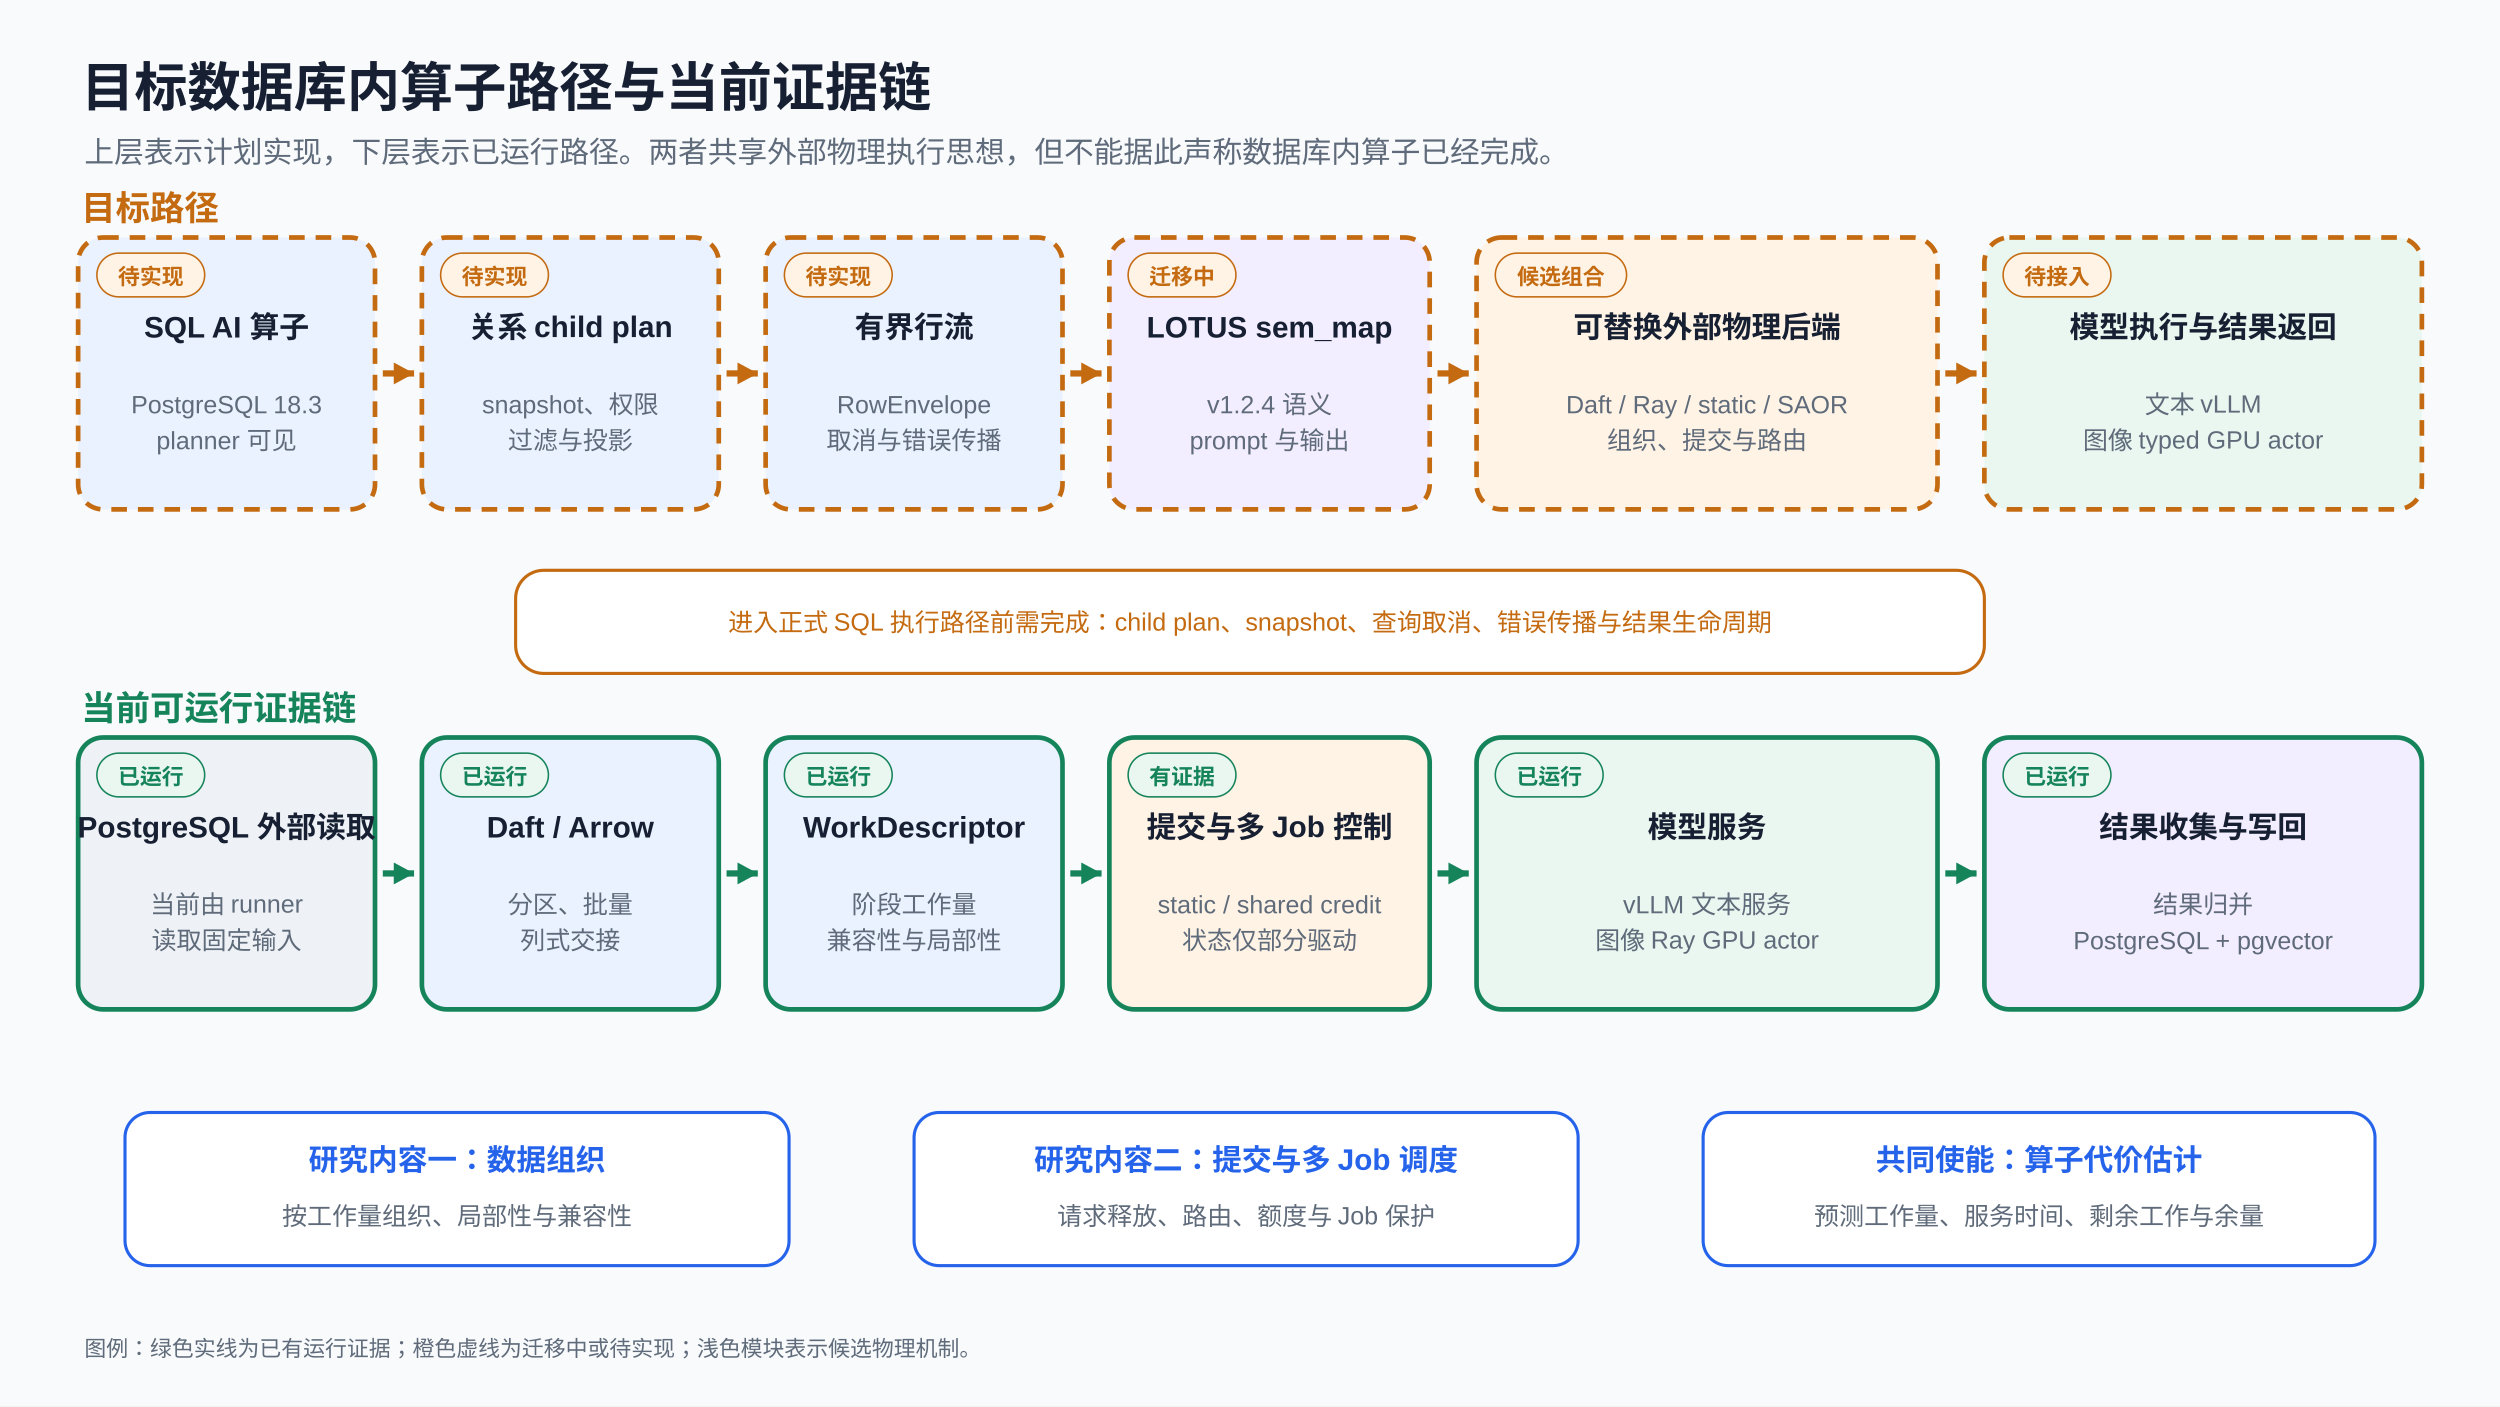
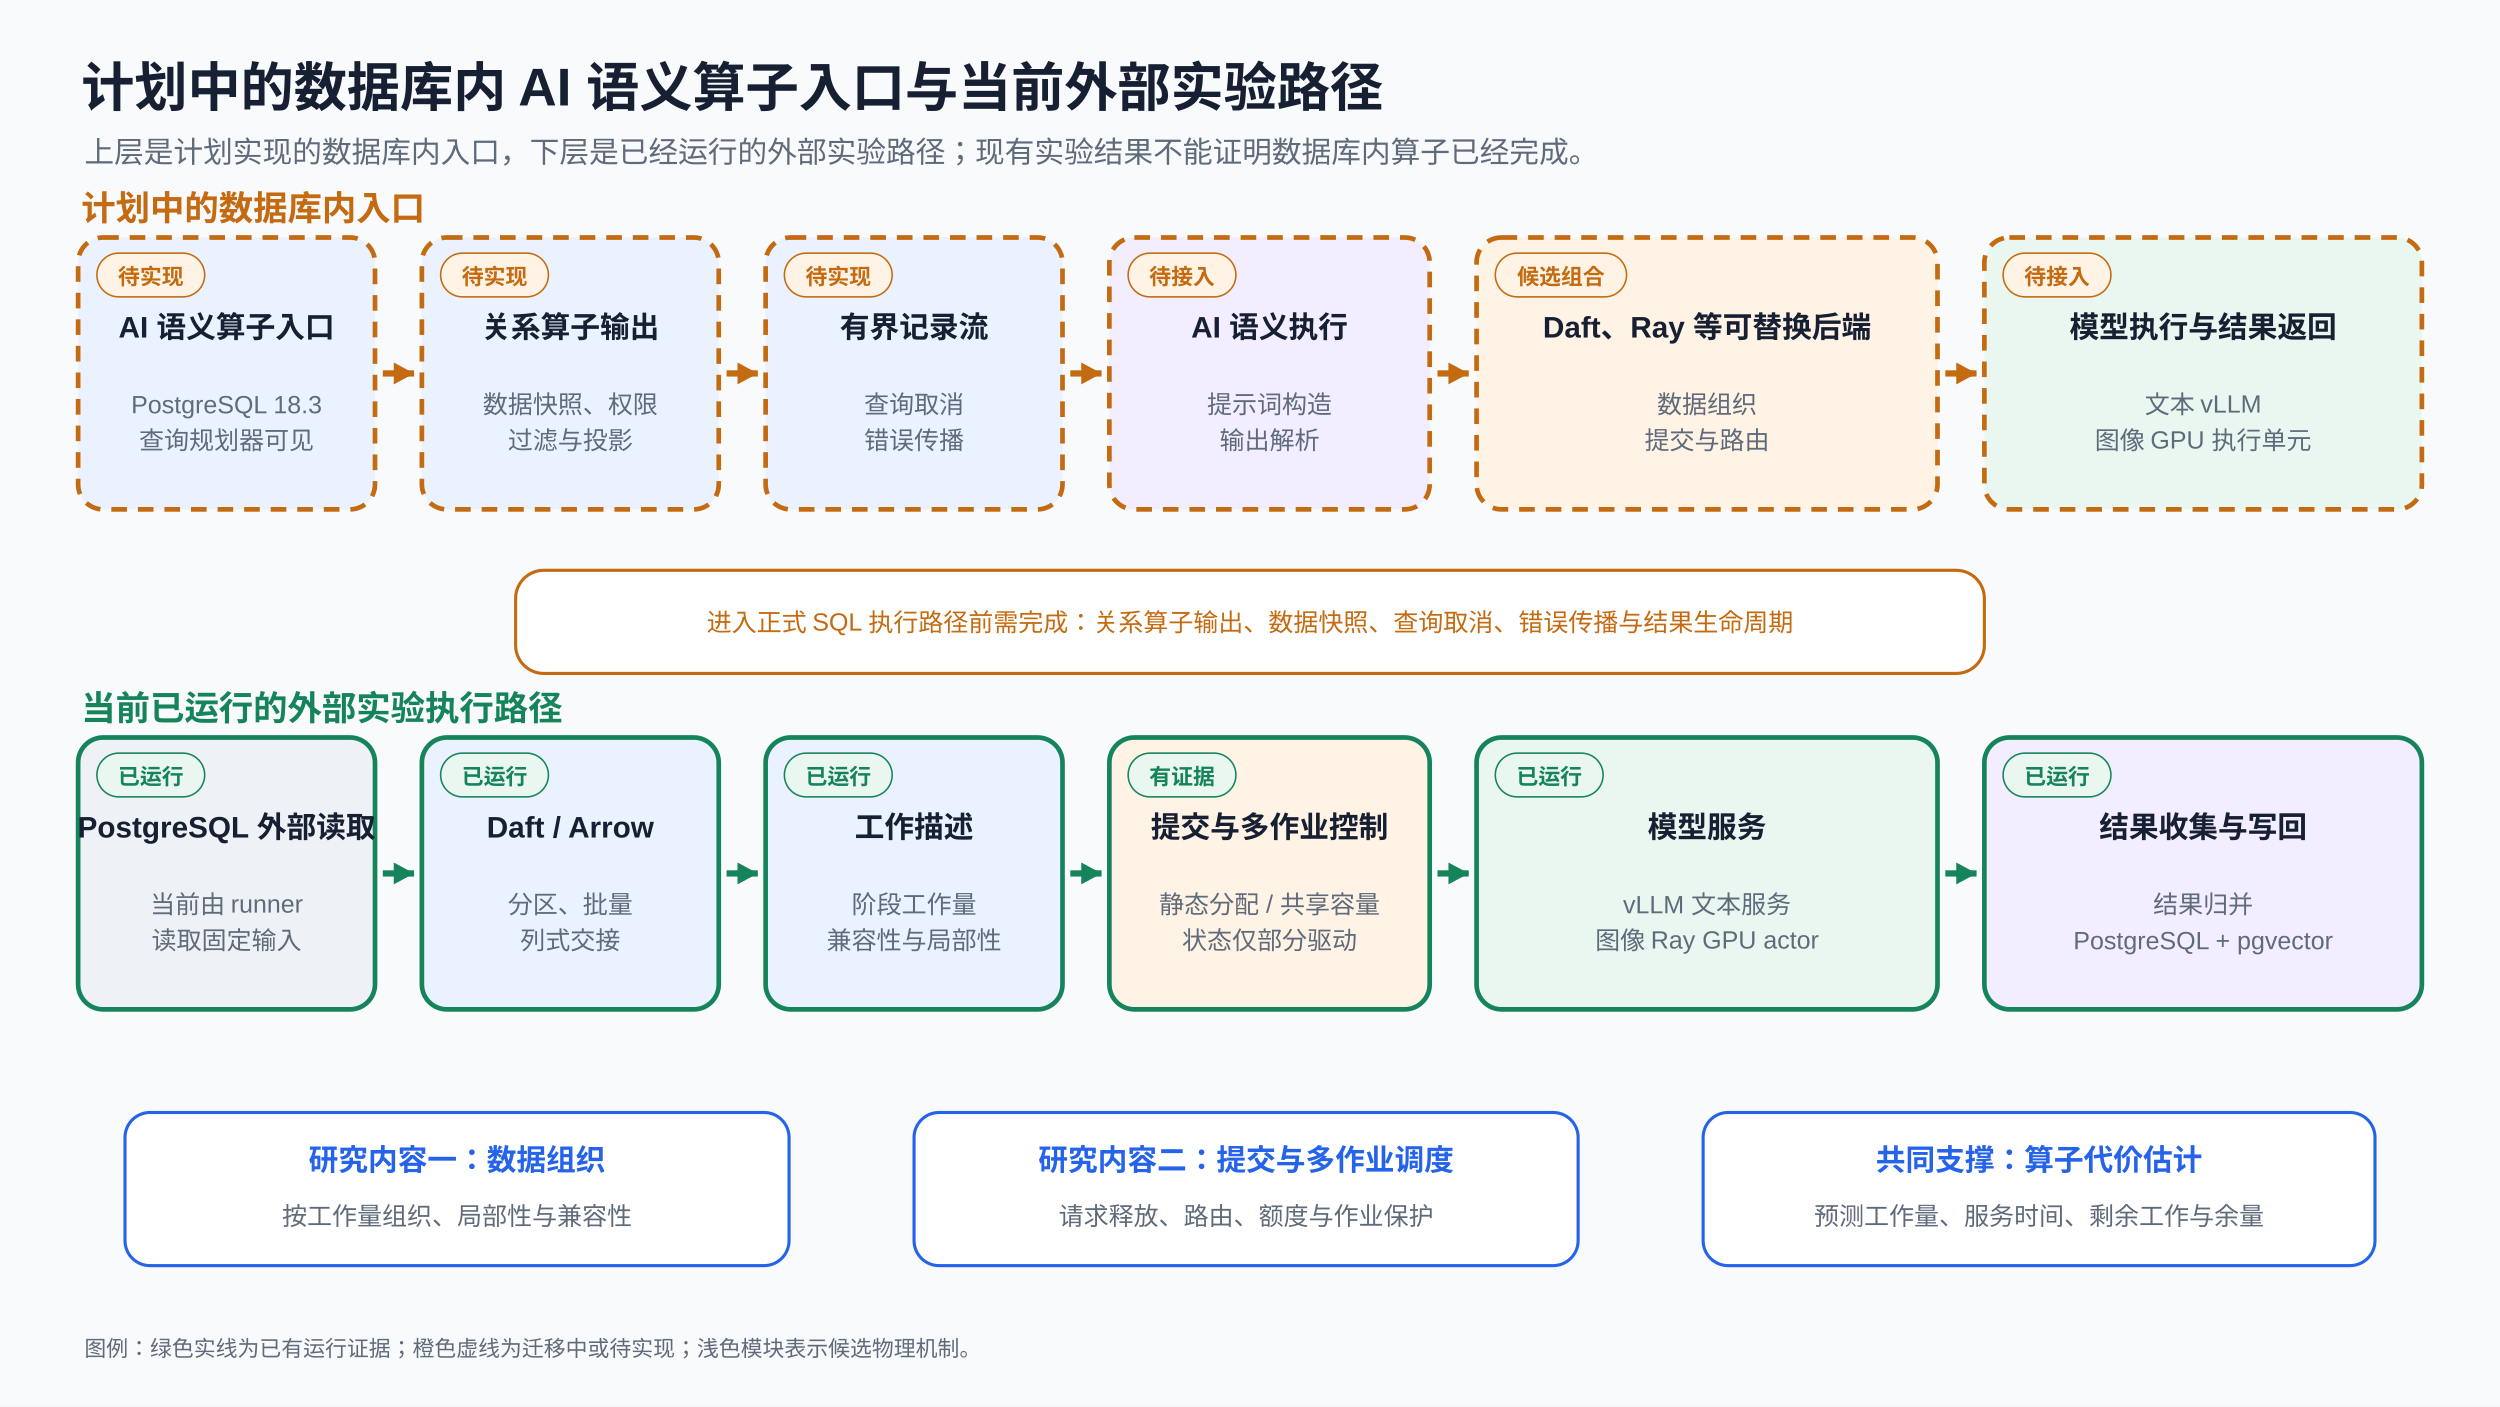
<svg xmlns="http://www.w3.org/2000/svg" width="1600" height="900" viewBox="0 0 1600 900">
  <rect width="1600" height="900" fill="#F8FAFC" />
-   <text x="52" y="68" font-family="PingFang SC, Microsoft YaHei, Arial, sans-serif" font-size="34" font-weight="700" fill="#172033" text-anchor="start">目标数据库内算子路径与当前证据链</text>
-   <text x="54" y="104" font-family="PingFang SC, Microsoft YaHei, Arial, sans-serif" font-size="19" font-weight="400" fill="#5F6B7A" text-anchor="start">上层表示计划实现，下层表示已运行路径。两者共享外部物理执行思想，但不能据此声称数据库内算子已经完成。</text>
-   <text x="52" y="141" font-family="PingFang SC, Microsoft YaHei, Arial, sans-serif" font-size="22" font-weight="700" fill="#C46A10" text-anchor="start">目标路径</text>
+   <text x="52" y="68" font-family="PingFang SC, Microsoft YaHei, Arial, sans-serif" font-size="34" font-weight="700" fill="#172033" text-anchor="start">计划中的数据库内 AI 语义算子入口与当前外部实验路径</text>
+   <text x="54" y="104" font-family="PingFang SC, Microsoft YaHei, Arial, sans-serif" font-size="19" font-weight="400" fill="#5F6B7A" text-anchor="start">上层是计划实现的数据库内入口，下层是已经运行的外部实验路径；现有实验结果不能证明数据库内算子已经完成。</text>
+   <text x="52" y="141" font-family="PingFang SC, Microsoft YaHei, Arial, sans-serif" font-size="22" font-weight="700" fill="#C46A10" text-anchor="start">计划中的数据库内入口</text>
  <rect x="50" y="152" width="190" height="174" rx="16" fill="#EAF2FF" stroke="#C46A10" stroke-width="3" stroke-dasharray="10 7" />
  <rect x="62" y="162" width="69" height="28" rx="14" fill="#FFF3E5" stroke="#C46A10" stroke-width="1" />
  <text x="96.5" y="182" font-family="PingFang SC, Microsoft YaHei, Arial, sans-serif" font-size="14" font-weight="700" fill="#C46A10" text-anchor="middle">待实现</text>
-   <text x="145.0" y="216.0" font-family="PingFang SC, Microsoft YaHei, Arial, sans-serif" font-size="19" font-weight="700" fill="#172033" text-anchor="middle">SQL AI 算子</text>
+   <text x="145.0" y="216.0" font-family="PingFang SC, Microsoft YaHei, Arial, sans-serif" font-size="19" font-weight="700" fill="#172033" text-anchor="middle">AI 语义算子入口</text>
  <text x="145.0" y="264.5" font-family="PingFang SC, Microsoft YaHei, Arial, sans-serif" font-size="16" font-weight="400" fill="#5F6B7A" text-anchor="middle">PostgreSQL 18.3</text>
-   <text x="145.0" y="287.5" font-family="PingFang SC, Microsoft YaHei, Arial, sans-serif" font-size="16" font-weight="400" fill="#5F6B7A" text-anchor="middle">planner 可见</text>
+   <text x="145.0" y="287.5" font-family="PingFang SC, Microsoft YaHei, Arial, sans-serif" font-size="16" font-weight="400" fill="#5F6B7A" text-anchor="middle">查询规划器可见</text>
  <rect x="270" y="152" width="190" height="174" rx="16" fill="#EAF2FF" stroke="#C46A10" stroke-width="3" stroke-dasharray="10 7" />
  <rect x="282" y="162" width="69" height="28" rx="14" fill="#FFF3E5" stroke="#C46A10" stroke-width="1" />
  <text x="316.5" y="182" font-family="PingFang SC, Microsoft YaHei, Arial, sans-serif" font-size="14" font-weight="700" fill="#C46A10" text-anchor="middle">待实现</text>
-   <text x="365.0" y="216.0" font-family="PingFang SC, Microsoft YaHei, Arial, sans-serif" font-size="19" font-weight="700" fill="#172033" text-anchor="middle">关系 child plan</text>
-   <text x="365.0" y="264.5" font-family="PingFang SC, Microsoft YaHei, Arial, sans-serif" font-size="16" font-weight="400" fill="#5F6B7A" text-anchor="middle">snapshot、权限</text>
+   <text x="365.0" y="216.0" font-family="PingFang SC, Microsoft YaHei, Arial, sans-serif" font-size="19" font-weight="700" fill="#172033" text-anchor="middle">关系算子输出</text>
+   <text x="365.0" y="264.5" font-family="PingFang SC, Microsoft YaHei, Arial, sans-serif" font-size="16" font-weight="400" fill="#5F6B7A" text-anchor="middle">数据快照、权限</text>
  <text x="365.0" y="287.5" font-family="PingFang SC, Microsoft YaHei, Arial, sans-serif" font-size="16" font-weight="400" fill="#5F6B7A" text-anchor="middle">过滤与投影</text>
  <rect x="490" y="152" width="190" height="174" rx="16" fill="#EAF2FF" stroke="#C46A10" stroke-width="3" stroke-dasharray="10 7" />
  <rect x="502" y="162" width="69" height="28" rx="14" fill="#FFF3E5" stroke="#C46A10" stroke-width="1" />
  <text x="536.5" y="182" font-family="PingFang SC, Microsoft YaHei, Arial, sans-serif" font-size="14" font-weight="700" fill="#C46A10" text-anchor="middle">待实现</text>
-   <text x="585.0" y="216.0" font-family="PingFang SC, Microsoft YaHei, Arial, sans-serif" font-size="19" font-weight="700" fill="#172033" text-anchor="middle">有界行流</text>
-   <text x="585.0" y="264.5" font-family="PingFang SC, Microsoft YaHei, Arial, sans-serif" font-size="16" font-weight="400" fill="#5F6B7A" text-anchor="middle">RowEnvelope</text>
-   <text x="585.0" y="287.5" font-family="PingFang SC, Microsoft YaHei, Arial, sans-serif" font-size="16" font-weight="400" fill="#5F6B7A" text-anchor="middle">取消与错误传播</text>
+   <text x="585.0" y="216.0" font-family="PingFang SC, Microsoft YaHei, Arial, sans-serif" font-size="19" font-weight="700" fill="#172033" text-anchor="middle">有界记录流</text>
+   <text x="585.0" y="264.5" font-family="PingFang SC, Microsoft YaHei, Arial, sans-serif" font-size="16" font-weight="400" fill="#5F6B7A" text-anchor="middle">查询取消</text>
+   <text x="585.0" y="287.5" font-family="PingFang SC, Microsoft YaHei, Arial, sans-serif" font-size="16" font-weight="400" fill="#5F6B7A" text-anchor="middle">错误传播</text>
  <rect x="710" y="152" width="205" height="174" rx="16" fill="#F2EDFF" stroke="#C46A10" stroke-width="3" stroke-dasharray="10 7" />
  <rect x="722" y="162" width="69" height="28" rx="14" fill="#FFF3E5" stroke="#C46A10" stroke-width="1" />
-   <text x="756.5" y="182" font-family="PingFang SC, Microsoft YaHei, Arial, sans-serif" font-size="14" font-weight="700" fill="#C46A10" text-anchor="middle">迁移中</text>
-   <text x="812.5" y="216.0" font-family="PingFang SC, Microsoft YaHei, Arial, sans-serif" font-size="19" font-weight="700" fill="#172033" text-anchor="middle">LOTUS sem_map</text>
-   <text x="812.5" y="264.5" font-family="PingFang SC, Microsoft YaHei, Arial, sans-serif" font-size="16" font-weight="400" fill="#5F6B7A" text-anchor="middle">v1.2.4 语义</text>
-   <text x="812.5" y="287.5" font-family="PingFang SC, Microsoft YaHei, Arial, sans-serif" font-size="16" font-weight="400" fill="#5F6B7A" text-anchor="middle">prompt 与输出</text>
+   <text x="756.5" y="182" font-family="PingFang SC, Microsoft YaHei, Arial, sans-serif" font-size="14" font-weight="700" fill="#C46A10" text-anchor="middle">待接入</text>
+   <text x="812.5" y="216.0" font-family="PingFang SC, Microsoft YaHei, Arial, sans-serif" font-size="19" font-weight="700" fill="#172033" text-anchor="middle">AI 语义执行</text>
+   <text x="812.5" y="264.5" font-family="PingFang SC, Microsoft YaHei, Arial, sans-serif" font-size="16" font-weight="400" fill="#5F6B7A" text-anchor="middle">提示词构造</text>
+   <text x="812.5" y="287.5" font-family="PingFang SC, Microsoft YaHei, Arial, sans-serif" font-size="16" font-weight="400" fill="#5F6B7A" text-anchor="middle">输出解析</text>
  <rect x="945" y="152" width="295" height="174" rx="16" fill="#FFF3E5" stroke="#C46A10" stroke-width="3" stroke-dasharray="10 7" />
  <rect x="957" y="162" width="84" height="28" rx="14" fill="#FFF3E5" stroke="#C46A10" stroke-width="1" />
  <text x="999.0" y="182" font-family="PingFang SC, Microsoft YaHei, Arial, sans-serif" font-size="14" font-weight="700" fill="#C46A10" text-anchor="middle">候选组合</text>
-   <text x="1092.5" y="216.0" font-family="PingFang SC, Microsoft YaHei, Arial, sans-serif" font-size="19" font-weight="700" fill="#172033" text-anchor="middle">可替换外部物理后端</text>
-   <text x="1092.5" y="264.5" font-family="PingFang SC, Microsoft YaHei, Arial, sans-serif" font-size="16" font-weight="400" fill="#5F6B7A" text-anchor="middle">Daft / Ray / static / SAOR</text>
-   <text x="1092.5" y="287.5" font-family="PingFang SC, Microsoft YaHei, Arial, sans-serif" font-size="16" font-weight="400" fill="#5F6B7A" text-anchor="middle">组织、提交与路由</text>
+   <text x="1092.5" y="216.0" font-family="PingFang SC, Microsoft YaHei, Arial, sans-serif" font-size="19" font-weight="700" fill="#172033" text-anchor="middle">Daft、Ray 等可替换后端</text>
+   <text x="1092.5" y="264.5" font-family="PingFang SC, Microsoft YaHei, Arial, sans-serif" font-size="16" font-weight="400" fill="#5F6B7A" text-anchor="middle">数据组织</text>
+   <text x="1092.5" y="287.5" font-family="PingFang SC, Microsoft YaHei, Arial, sans-serif" font-size="16" font-weight="400" fill="#5F6B7A" text-anchor="middle">提交与路由</text>
  <rect x="1270" y="152" width="280" height="174" rx="16" fill="#E9F7F0" stroke="#C46A10" stroke-width="3" stroke-dasharray="10 7" />
  <rect x="1282" y="162" width="69" height="28" rx="14" fill="#FFF3E5" stroke="#C46A10" stroke-width="1" />
  <text x="1316.5" y="182" font-family="PingFang SC, Microsoft YaHei, Arial, sans-serif" font-size="14" font-weight="700" fill="#C46A10" text-anchor="middle">待接入</text>
  <text x="1410.0" y="216.0" font-family="PingFang SC, Microsoft YaHei, Arial, sans-serif" font-size="19" font-weight="700" fill="#172033" text-anchor="middle">模型执行与结果返回</text>
  <text x="1410.0" y="264.5" font-family="PingFang SC, Microsoft YaHei, Arial, sans-serif" font-size="16" font-weight="400" fill="#5F6B7A" text-anchor="middle">文本 vLLM</text>
-   <text x="1410.0" y="287.5" font-family="PingFang SC, Microsoft YaHei, Arial, sans-serif" font-size="16" font-weight="400" fill="#5F6B7A" text-anchor="middle">图像 typed GPU actor</text>
+   <text x="1410.0" y="287.5" font-family="PingFang SC, Microsoft YaHei, Arial, sans-serif" font-size="16" font-weight="400" fill="#5F6B7A" text-anchor="middle">图像 GPU 执行单元</text>
  <line x1="245" y1="239" x2="265" y2="239" stroke="#C46A10" stroke-width="4" />
  <polygon points="265,239 252,232 252,246" fill="#C46A10" />
  <line x1="465" y1="239" x2="485" y2="239" stroke="#C46A10" stroke-width="4" />
  <polygon points="485,239 472,232 472,246" fill="#C46A10" />
  <line x1="685" y1="239" x2="705" y2="239" stroke="#C46A10" stroke-width="4" />
  <polygon points="705,239 692,232 692,246" fill="#C46A10" />
  <line x1="920" y1="239" x2="940" y2="239" stroke="#C46A10" stroke-width="4" />
  <polygon points="940,239 927,232 927,246" fill="#C46A10" />
  <line x1="1245" y1="239" x2="1265" y2="239" stroke="#C46A10" stroke-width="4" />
  <polygon points="1265,239 1252,232 1252,246" fill="#C46A10" />
  <rect x="330" y="365" width="940" height="66" rx="18" fill="#FFFFFF" stroke="#C46A10" stroke-width="2" />
-   <text x="800" y="404" font-family="PingFang SC, Microsoft YaHei, Arial, sans-serif" font-size="16" font-weight="400" fill="#C46A10" text-anchor="middle">进入正式 SQL 执行路径前需完成：child plan、snapshot、查询取消、错误传播与结果生命周期</text>
-   <text x="52" y="461" font-family="PingFang SC, Microsoft YaHei, Arial, sans-serif" font-size="22" font-weight="700" fill="#16845B" text-anchor="start">当前可运行证据链</text>
+   <text x="800" y="404" font-family="PingFang SC, Microsoft YaHei, Arial, sans-serif" font-size="16" font-weight="400" fill="#C46A10" text-anchor="middle">进入正式 SQL 执行路径前需完成：关系算子输出、数据快照、查询取消、错误传播与结果生命周期</text>
+   <text x="52" y="461" font-family="PingFang SC, Microsoft YaHei, Arial, sans-serif" font-size="22" font-weight="700" fill="#16845B" text-anchor="start">当前已运行的外部实验执行路径</text>
  <rect x="50" y="472" width="190" height="174" rx="16" fill="#EEF2F6" stroke="#16845B" stroke-width="3" />
  <rect x="62" y="482" width="69" height="28" rx="14" fill="#E9F7F0" stroke="#16845B" stroke-width="1" />
  <text x="96.5" y="502" font-family="PingFang SC, Microsoft YaHei, Arial, sans-serif" font-size="14" font-weight="700" fill="#16845B" text-anchor="middle">已运行</text>
  <text x="145.0" y="536.0" font-family="PingFang SC, Microsoft YaHei, Arial, sans-serif" font-size="19" font-weight="700" fill="#172033" text-anchor="middle">PostgreSQL 外部读取</text>
  <text x="145.0" y="584.5" font-family="PingFang SC, Microsoft YaHei, Arial, sans-serif" font-size="16" font-weight="400" fill="#5F6B7A" text-anchor="middle">当前由 runner</text>
  <text x="145.0" y="607.5" font-family="PingFang SC, Microsoft YaHei, Arial, sans-serif" font-size="16" font-weight="400" fill="#5F6B7A" text-anchor="middle">读取固定输入</text>
  <rect x="270" y="472" width="190" height="174" rx="16" fill="#EAF2FF" stroke="#16845B" stroke-width="3" />
  <rect x="282" y="482" width="69" height="28" rx="14" fill="#E9F7F0" stroke="#16845B" stroke-width="1" />
  <text x="316.5" y="502" font-family="PingFang SC, Microsoft YaHei, Arial, sans-serif" font-size="14" font-weight="700" fill="#16845B" text-anchor="middle">已运行</text>
  <text x="365.0" y="536.0" font-family="PingFang SC, Microsoft YaHei, Arial, sans-serif" font-size="19" font-weight="700" fill="#172033" text-anchor="middle">Daft / Arrow</text>
  <text x="365.0" y="584.5" font-family="PingFang SC, Microsoft YaHei, Arial, sans-serif" font-size="16" font-weight="400" fill="#5F6B7A" text-anchor="middle">分区、批量</text>
  <text x="365.0" y="607.5" font-family="PingFang SC, Microsoft YaHei, Arial, sans-serif" font-size="16" font-weight="400" fill="#5F6B7A" text-anchor="middle">列式交接</text>
  <rect x="490" y="472" width="190" height="174" rx="16" fill="#EAF2FF" stroke="#16845B" stroke-width="3" />
  <rect x="502" y="482" width="69" height="28" rx="14" fill="#E9F7F0" stroke="#16845B" stroke-width="1" />
  <text x="536.5" y="502" font-family="PingFang SC, Microsoft YaHei, Arial, sans-serif" font-size="14" font-weight="700" fill="#16845B" text-anchor="middle">已运行</text>
-   <text x="585.0" y="536.0" font-family="PingFang SC, Microsoft YaHei, Arial, sans-serif" font-size="19" font-weight="700" fill="#172033" text-anchor="middle">WorkDescriptor</text>
+   <text x="585.0" y="536.0" font-family="PingFang SC, Microsoft YaHei, Arial, sans-serif" font-size="19" font-weight="700" fill="#172033" text-anchor="middle">工作描述</text>
  <text x="585.0" y="584.5" font-family="PingFang SC, Microsoft YaHei, Arial, sans-serif" font-size="16" font-weight="400" fill="#5F6B7A" text-anchor="middle">阶段工作量</text>
  <text x="585.0" y="607.5" font-family="PingFang SC, Microsoft YaHei, Arial, sans-serif" font-size="16" font-weight="400" fill="#5F6B7A" text-anchor="middle">兼容性与局部性</text>
  <rect x="710" y="472" width="205" height="174" rx="16" fill="#FFF3E5" stroke="#16845B" stroke-width="3" />
  <rect x="722" y="482" width="69" height="28" rx="14" fill="#E9F7F0" stroke="#16845B" stroke-width="1" />
  <text x="756.5" y="502" font-family="PingFang SC, Microsoft YaHei, Arial, sans-serif" font-size="14" font-weight="700" fill="#16845B" text-anchor="middle">有证据</text>
-   <text x="812.5" y="536.0" font-family="PingFang SC, Microsoft YaHei, Arial, sans-serif" font-size="19" font-weight="700" fill="#172033" text-anchor="middle">提交与多 Job 控制</text>
-   <text x="812.5" y="584.5" font-family="PingFang SC, Microsoft YaHei, Arial, sans-serif" font-size="16" font-weight="400" fill="#5F6B7A" text-anchor="middle">static / shared credit</text>
+   <text x="812.5" y="536.0" font-family="PingFang SC, Microsoft YaHei, Arial, sans-serif" font-size="19" font-weight="700" fill="#172033" text-anchor="middle">提交与多作业控制</text>
+   <text x="812.5" y="584.5" font-family="PingFang SC, Microsoft YaHei, Arial, sans-serif" font-size="16" font-weight="400" fill="#5F6B7A" text-anchor="middle">静态分配 / 共享容量</text>
  <text x="812.5" y="607.5" font-family="PingFang SC, Microsoft YaHei, Arial, sans-serif" font-size="16" font-weight="400" fill="#5F6B7A" text-anchor="middle">状态仅部分驱动</text>
  <rect x="945" y="472" width="295" height="174" rx="16" fill="#E9F7F0" stroke="#16845B" stroke-width="3" />
  <rect x="957" y="482" width="69" height="28" rx="14" fill="#E9F7F0" stroke="#16845B" stroke-width="1" />
  <text x="991.5" y="502" font-family="PingFang SC, Microsoft YaHei, Arial, sans-serif" font-size="14" font-weight="700" fill="#16845B" text-anchor="middle">已运行</text>
  <text x="1092.5" y="536.0" font-family="PingFang SC, Microsoft YaHei, Arial, sans-serif" font-size="19" font-weight="700" fill="#172033" text-anchor="middle">模型服务</text>
  <text x="1092.5" y="584.5" font-family="PingFang SC, Microsoft YaHei, Arial, sans-serif" font-size="16" font-weight="400" fill="#5F6B7A" text-anchor="middle">vLLM 文本服务</text>
  <text x="1092.5" y="607.5" font-family="PingFang SC, Microsoft YaHei, Arial, sans-serif" font-size="16" font-weight="400" fill="#5F6B7A" text-anchor="middle">图像 Ray GPU actor</text>
  <rect x="1270" y="472" width="280" height="174" rx="16" fill="#F2EDFF" stroke="#16845B" stroke-width="3" />
  <rect x="1282" y="482" width="69" height="28" rx="14" fill="#E9F7F0" stroke="#16845B" stroke-width="1" />
  <text x="1316.5" y="502" font-family="PingFang SC, Microsoft YaHei, Arial, sans-serif" font-size="14" font-weight="700" fill="#16845B" text-anchor="middle">已运行</text>
  <text x="1410.0" y="536.0" font-family="PingFang SC, Microsoft YaHei, Arial, sans-serif" font-size="19" font-weight="700" fill="#172033" text-anchor="middle">结果收集与写回</text>
  <text x="1410.0" y="584.5" font-family="PingFang SC, Microsoft YaHei, Arial, sans-serif" font-size="16" font-weight="400" fill="#5F6B7A" text-anchor="middle">结果归并</text>
  <text x="1410.0" y="607.5" font-family="PingFang SC, Microsoft YaHei, Arial, sans-serif" font-size="16" font-weight="400" fill="#5F6B7A" text-anchor="middle">PostgreSQL + pgvector</text>
  <line x1="245" y1="559" x2="265" y2="559" stroke="#16845B" stroke-width="4" />
  <polygon points="265,559 252,552 252,566" fill="#16845B" />
  <line x1="465" y1="559" x2="485" y2="559" stroke="#16845B" stroke-width="4" />
  <polygon points="485,559 472,552 472,566" fill="#16845B" />
  <line x1="685" y1="559" x2="705" y2="559" stroke="#16845B" stroke-width="4" />
  <polygon points="705,559 692,552 692,566" fill="#16845B" />
  <line x1="920" y1="559" x2="940" y2="559" stroke="#16845B" stroke-width="4" />
  <polygon points="940,559 927,552 927,566" fill="#16845B" />
  <line x1="1245" y1="559" x2="1265" y2="559" stroke="#16845B" stroke-width="4" />
  <polygon points="1265,559 1252,552 1252,566" fill="#16845B" />
  <rect x="80" y="712" width="425" height="98" rx="16" fill="#FFFFFF" stroke="#2563EB" stroke-width="2" />
  <text x="292.5" y="749" font-family="PingFang SC, Microsoft YaHei, Arial, sans-serif" font-size="19" font-weight="700" fill="#2563EB" text-anchor="middle">研究内容一：数据组织</text>
  <text x="292.5" y="784" font-family="PingFang SC, Microsoft YaHei, Arial, sans-serif" font-size="16" font-weight="400" fill="#5F6B7A" text-anchor="middle">按工作量组织、局部性与兼容性</text>
  <rect x="585" y="712" width="425" height="98" rx="16" fill="#FFFFFF" stroke="#2563EB" stroke-width="2" />
-   <text x="797.5" y="749" font-family="PingFang SC, Microsoft YaHei, Arial, sans-serif" font-size="19" font-weight="700" fill="#2563EB" text-anchor="middle">研究内容二：提交与多 Job 调度</text>
-   <text x="797.5" y="784" font-family="PingFang SC, Microsoft YaHei, Arial, sans-serif" font-size="16" font-weight="400" fill="#5F6B7A" text-anchor="middle">请求释放、路由、额度与 Job 保护</text>
+   <text x="797.5" y="749" font-family="PingFang SC, Microsoft YaHei, Arial, sans-serif" font-size="19" font-weight="700" fill="#2563EB" text-anchor="middle">研究内容二：提交与多作业调度</text>
+   <text x="797.5" y="784" font-family="PingFang SC, Microsoft YaHei, Arial, sans-serif" font-size="16" font-weight="400" fill="#5F6B7A" text-anchor="middle">请求释放、路由、额度与作业保护</text>
  <rect x="1090" y="712" width="430" height="98" rx="16" fill="#FFFFFF" stroke="#2563EB" stroke-width="2" />
-   <text x="1305.0" y="749" font-family="PingFang SC, Microsoft YaHei, Arial, sans-serif" font-size="19" font-weight="700" fill="#2563EB" text-anchor="middle">共同使能：算子代价估计</text>
+   <text x="1305.0" y="749" font-family="PingFang SC, Microsoft YaHei, Arial, sans-serif" font-size="19" font-weight="700" fill="#2563EB" text-anchor="middle">共同支撑：算子代价估计</text>
  <text x="1305.0" y="784" font-family="PingFang SC, Microsoft YaHei, Arial, sans-serif" font-size="16" font-weight="400" fill="#5F6B7A" text-anchor="middle">预测工作量、服务时间、剩余工作与余量</text>
  <text x="54" y="868" font-family="PingFang SC, Microsoft YaHei, Arial, sans-serif" font-size="14" font-weight="400" fill="#5F6B7A" text-anchor="start">图例：绿色实线为已有运行证据；橙色虚线为迁移中或待实现；浅色模块表示候选物理机制。</text>
</svg>
